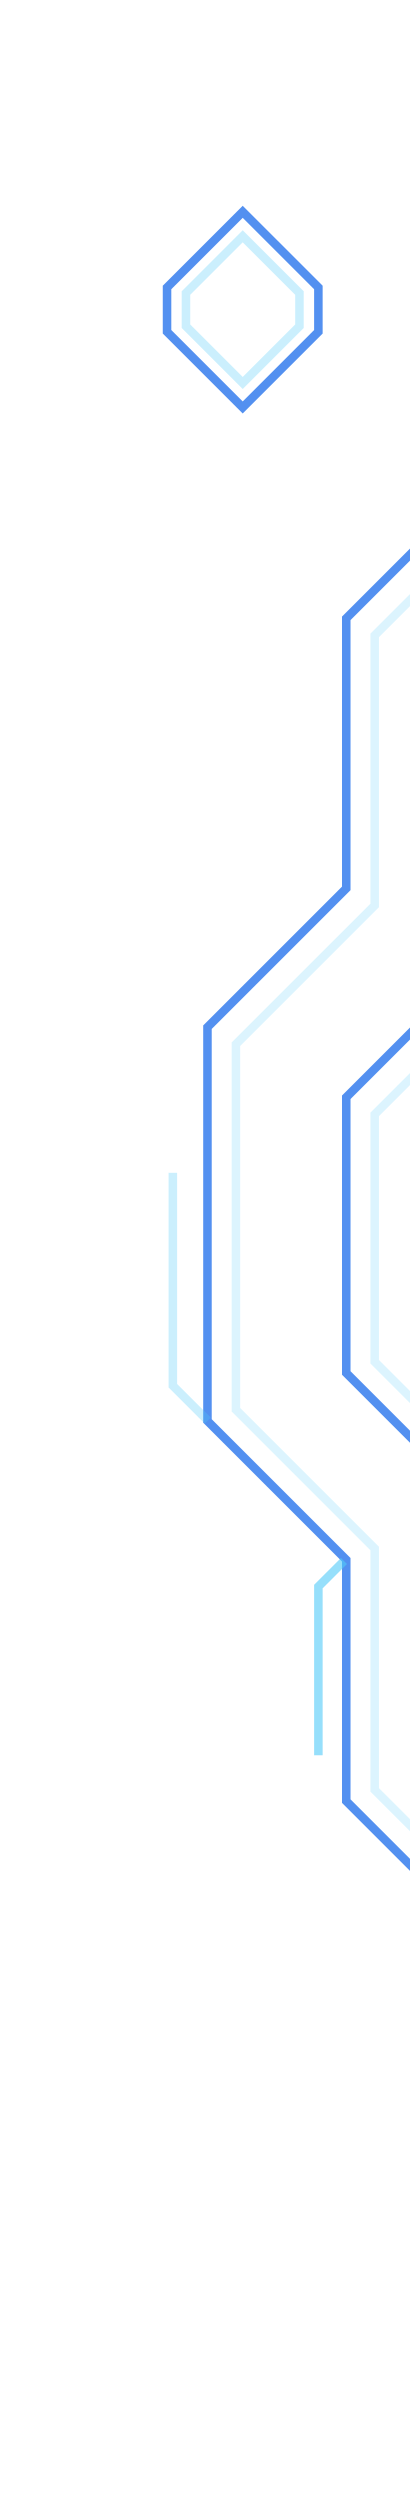
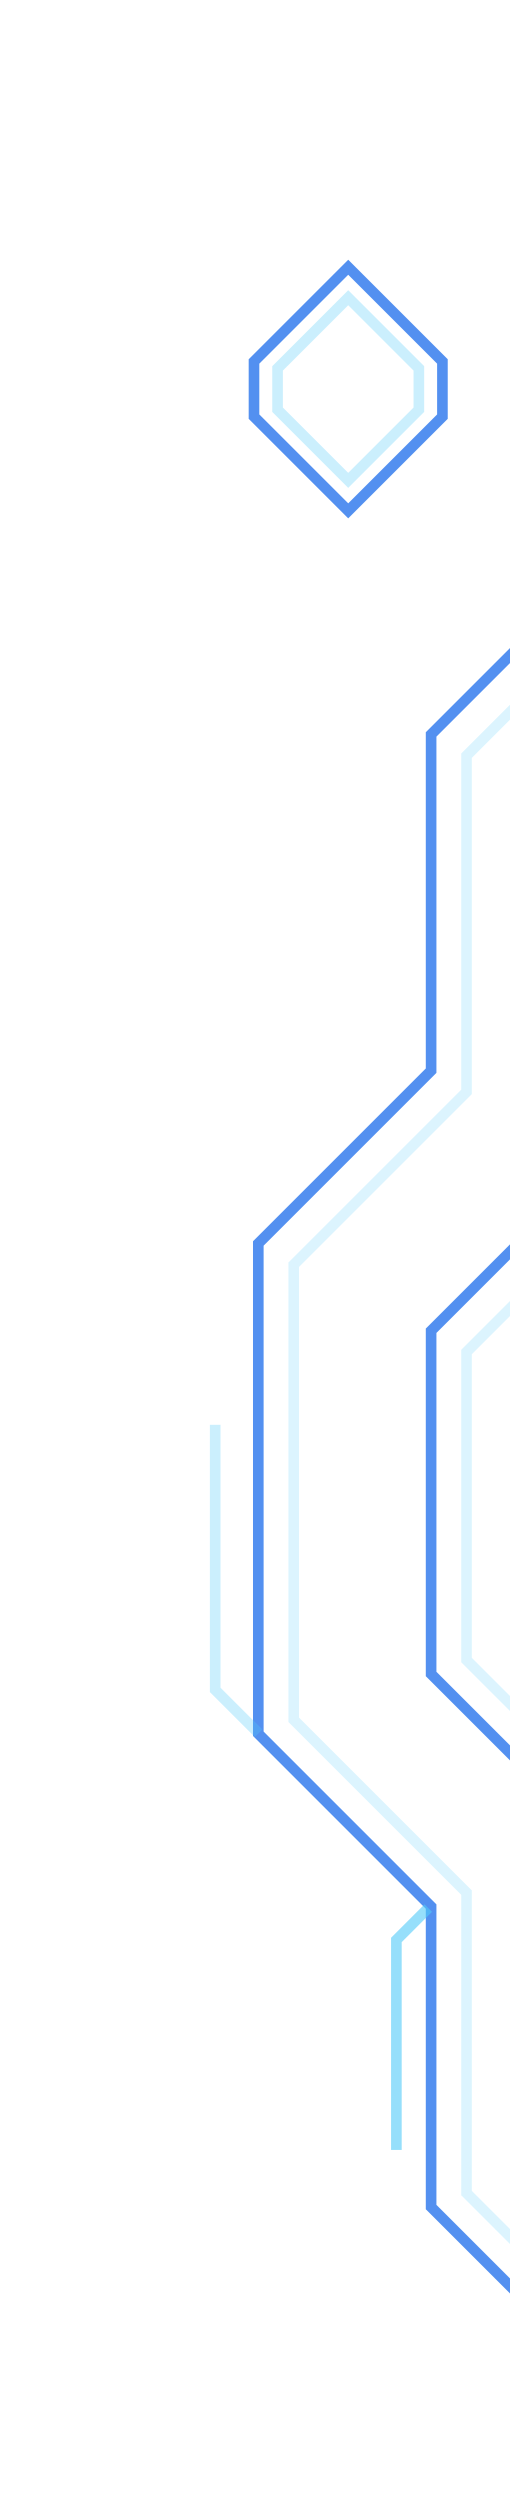
- <svg xmlns="http://www.w3.org/2000/svg" width="144" height="879" viewBox="0 0 144 879" fill="none">
-   <path d="M121.745 217.406L160.453 178.697V347.095L121.745 385.804V482.74L160.453 521.449V671.982L121.745 633.273V548.413L72.945 499.613V361.156L121.745 312.357V217.406Z" stroke="#5390F0" stroke-width="3" />
-   <path opacity="0.2" d="M131.745 223.406L170.453 184.697V353.095L131.745 391.804V478.791L170.453 517.5V668.033L131.745 629.324V544.463L82.945 495.664V367.156L131.745 318.357V223.406Z" stroke="#50CAF9" stroke-width="3" />
-   <path opacity="0.6" d="M120.935 548.842L111.94 557.836V617.15" stroke="#50CAF9" stroke-width="3" />
-   <path opacity="0.3" d="M73.02 499.471L60.77 487.221V412.36" stroke="#50CAF9" stroke-width="3" />
-   <path d="M58.729 116.658V101.076L85.335 74.47L111.94 101.076V116.658L85.335 143.264L58.729 116.658Z" stroke="#5390F0" stroke-width="3" />
-   <path opacity="0.3" d="M65.385 114.709V103.025L85.335 83.075L105.285 103.025V114.709L85.335 134.659L65.385 114.709Z" stroke="#50CAF9" stroke-width="3" />
+ <svg xmlns="http://www.w3.org/2000/svg" width="144" height="706" viewBox="0 0 144 706" fill="none">
+   <path d="M121.745 207.406L160.453 168.697V337.095L121.745 375.804V472.74L160.453 511.449V661.982L121.745 623.273V538.413L72.945 489.613V351.156L121.745 302.357V207.406Z" stroke="#5390F0" stroke-width="3" />
+   <path opacity="0.2" d="M131.745 213.406L170.453 174.697V343.095L131.745 381.804V468.791L170.453 507.5V658.033L131.745 619.324V534.463L82.945 485.664V357.156L131.745 308.357V213.406Z" stroke="#50CAF9" stroke-width="3" />
+   <path opacity="0.6" d="M120.935 538.842L111.94 547.836V607.15" stroke="#50CAF9" stroke-width="3" />
+   <path opacity="0.3" d="M73.02 489.471L60.77 477.221V402.36" stroke="#50CAF9" stroke-width="3" />
+   <path d="M71.729 117.658V102.076L98.335 75.47L124.94 102.076V117.658L98.335 144.264L71.729 117.658Z" stroke="#5390F0" stroke-width="3" />
+   <path opacity="0.3" d="M78.385 115.709V104.025L98.335 84.075L118.285 104.025V115.709L98.335 135.659L78.385 115.709Z" stroke="#50CAF9" stroke-width="3" />
</svg>
